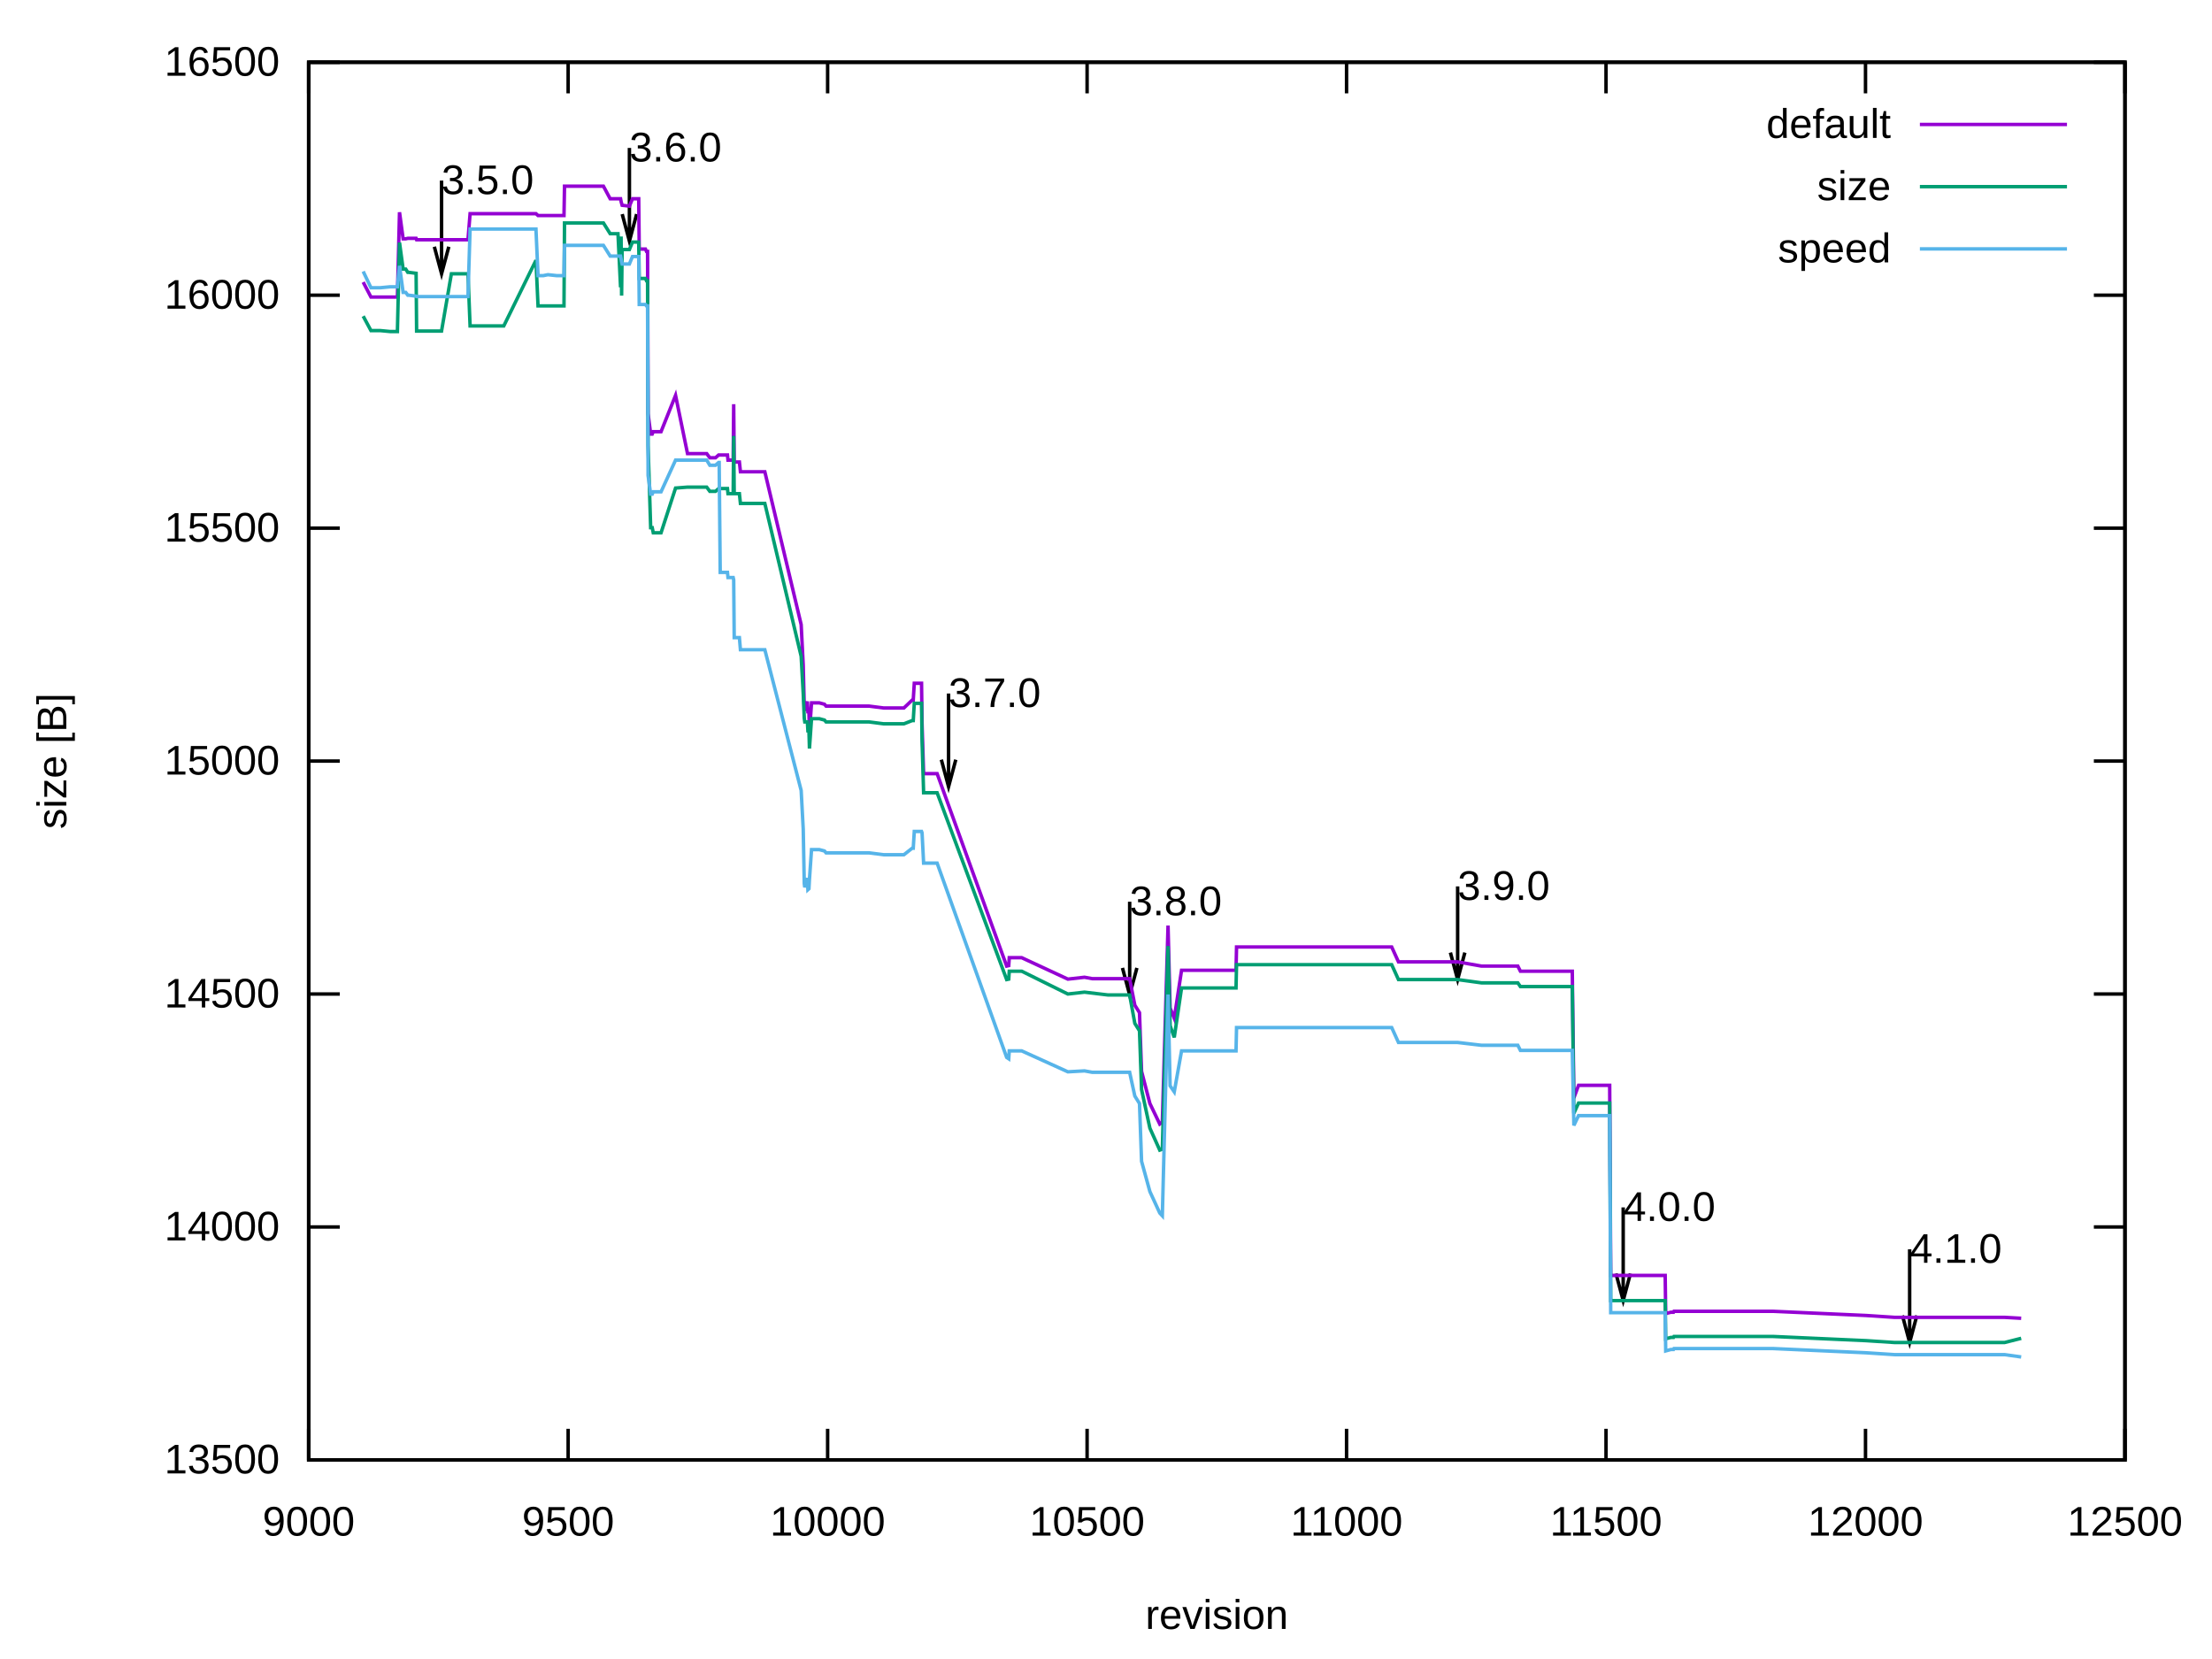
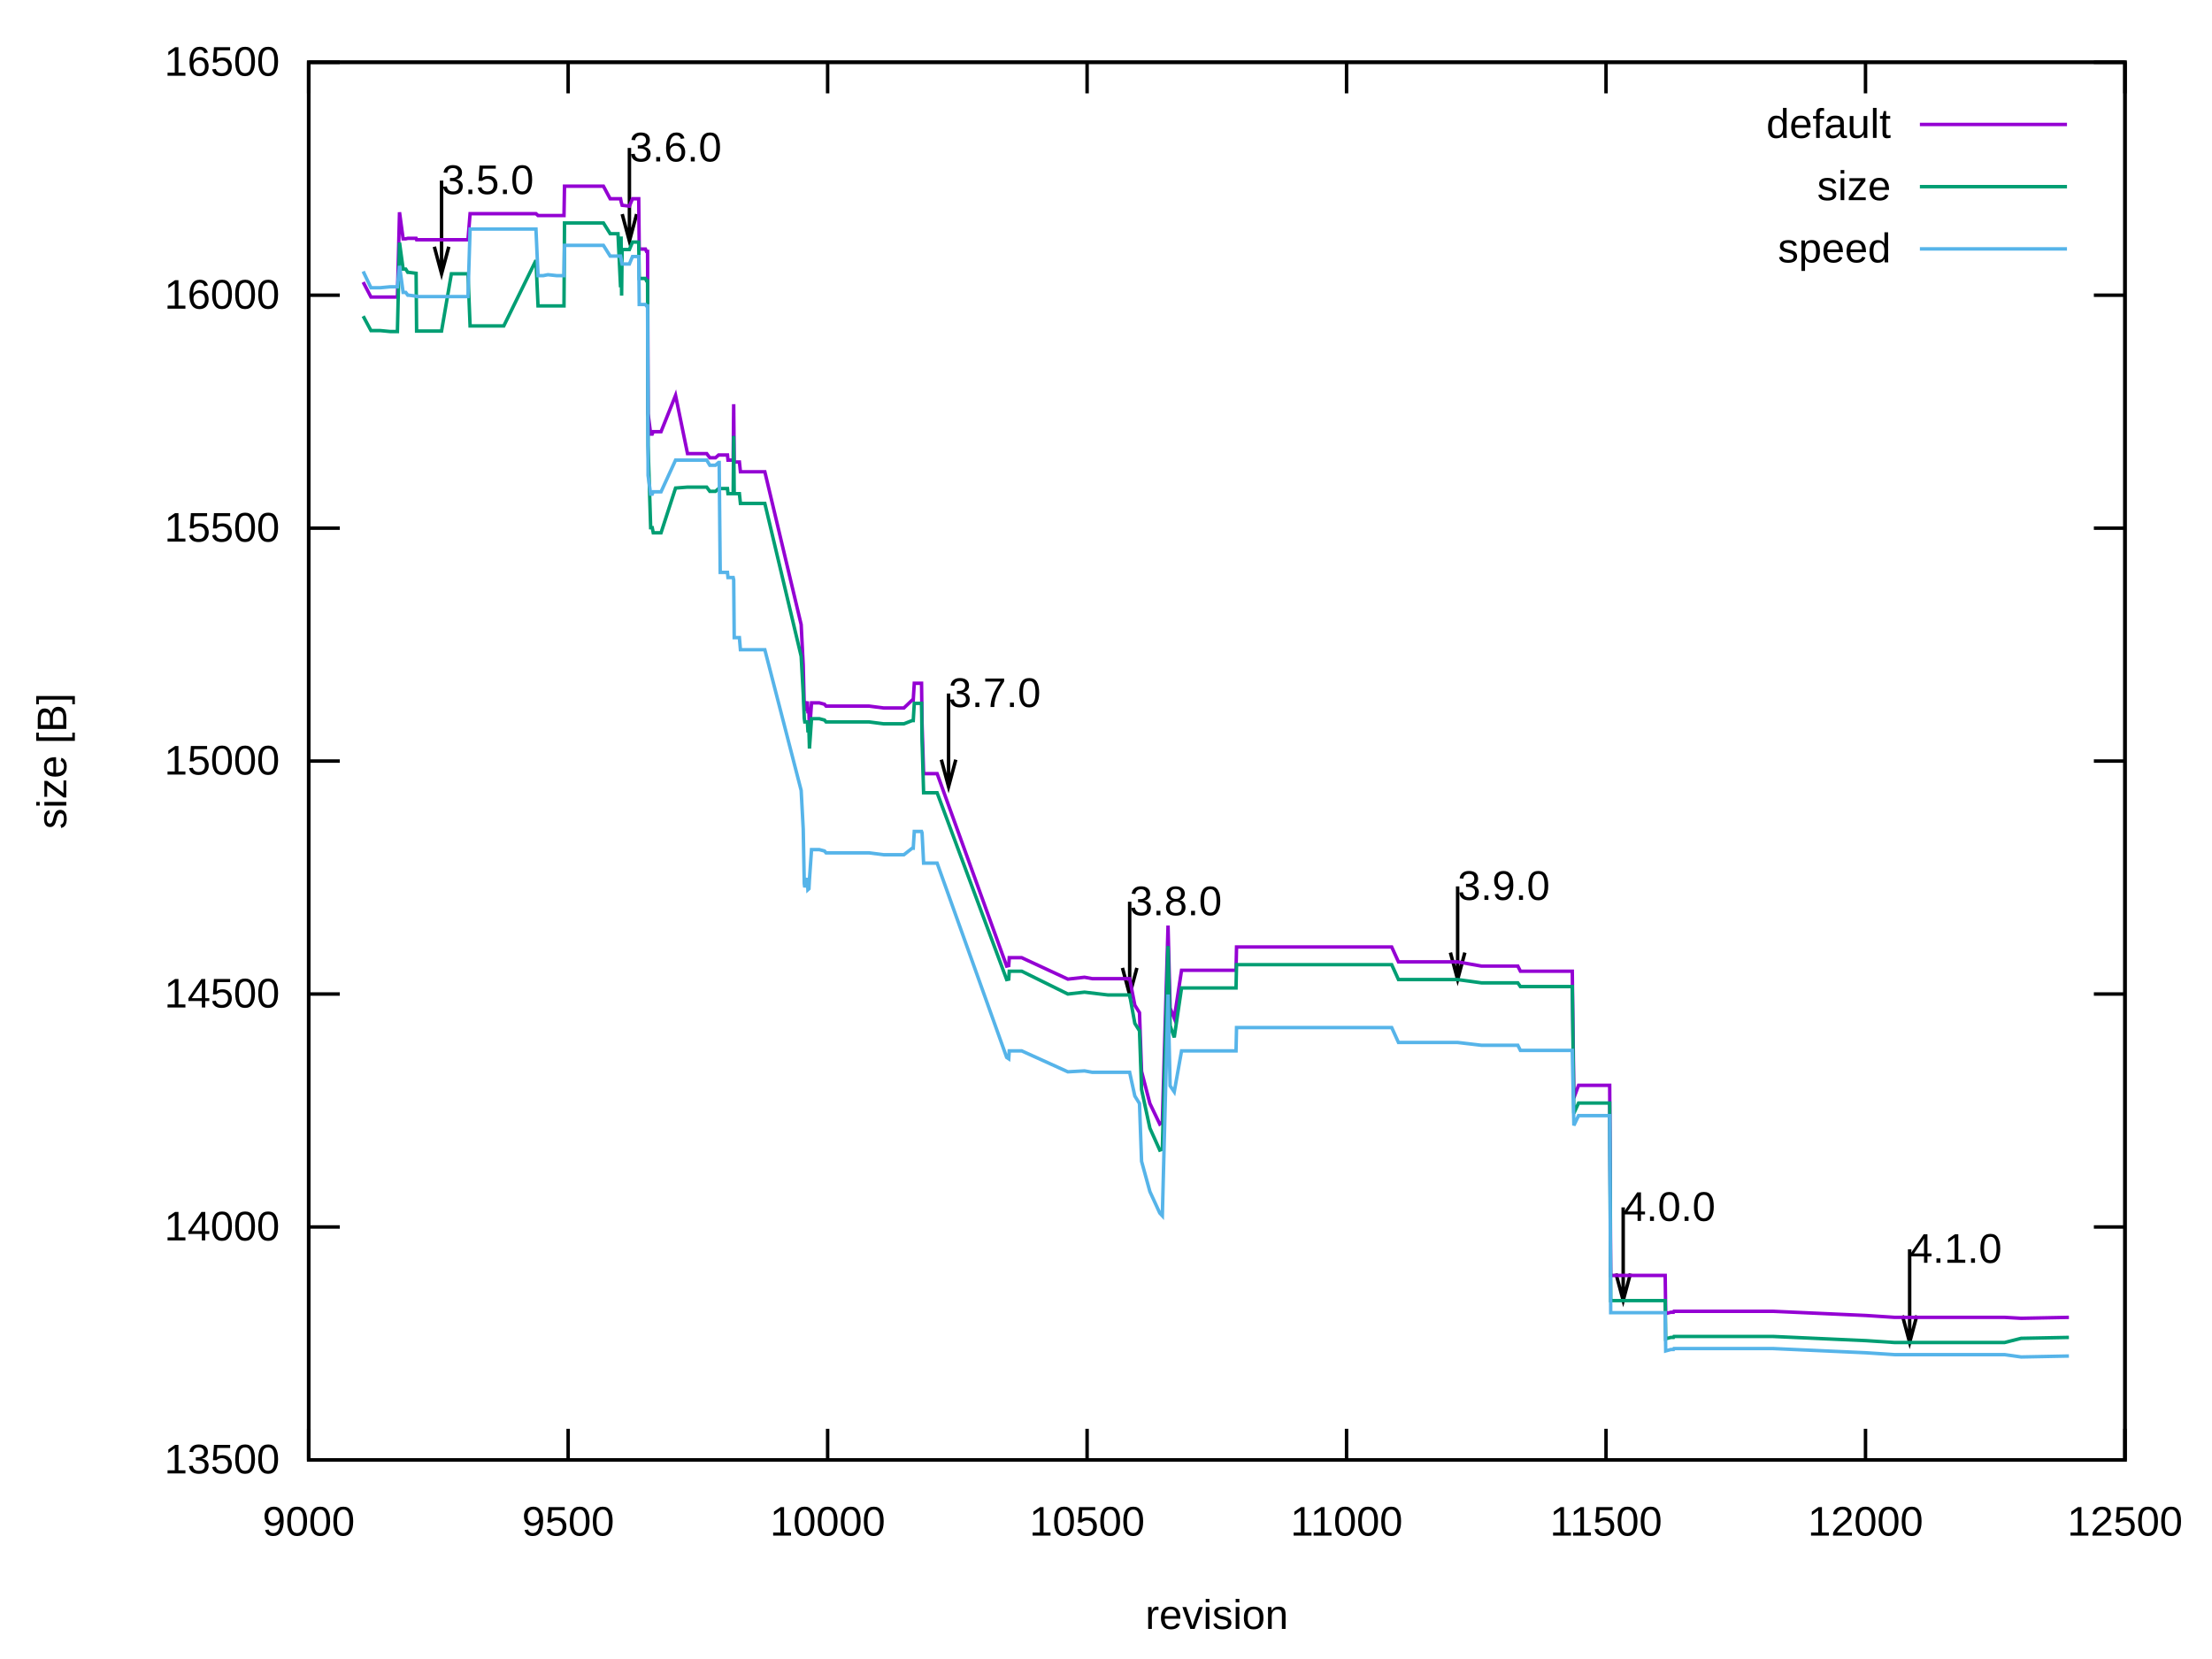
<svg xmlns="http://www.w3.org/2000/svg" xmlns:xlink="http://www.w3.org/1999/xlink" width="640" height="480" viewBox="0 0 640 480">
  <g id="gnuplot_canvas">
    <rect x="0" y="0" width="640" height="480" fill="none" />
    <defs>
      <circle id="gpDot" r="0.5" stroke-width="0.5" stroke="currentColor" />
      <path id="gpPt0" stroke-width="0.222" stroke="currentColor" d="M-1,0 h2 M0,-1 v2" />
      <path id="gpPt1" stroke-width="0.222" stroke="currentColor" d="M-1,-1 L1,1 M1,-1 L-1,1" />
      <path id="gpPt2" stroke-width="0.222" stroke="currentColor" d="M-1,0 L1,0 M0,-1 L0,1 M-1,-1 L1,1 M-1,1 L1,-1" />
      <rect id="gpPt3" stroke-width="0.222" stroke="currentColor" x="-1" y="-1" width="2" height="2" />
      <rect id="gpPt4" stroke-width="0.222" stroke="currentColor" fill="currentColor" x="-1" y="-1" width="2" height="2" />
      <circle id="gpPt5" stroke-width="0.222" stroke="currentColor" cx="0" cy="0" r="1" />
      <use xlink:href="#gpPt5" id="gpPt6" fill="currentColor" stroke="none" />
      <path id="gpPt7" stroke-width="0.222" stroke="currentColor" d="M0,-1.33 L-1.33,0.67 L1.33,0.67 z" />
      <use xlink:href="#gpPt7" id="gpPt8" fill="currentColor" stroke="none" />
      <use xlink:href="#gpPt7" id="gpPt9" stroke="currentColor" transform="rotate(180)" />
      <use xlink:href="#gpPt9" id="gpPt10" fill="currentColor" stroke="none" />
      <use xlink:href="#gpPt3" id="gpPt11" stroke="currentColor" transform="rotate(45)" />
      <use xlink:href="#gpPt11" id="gpPt12" fill="currentColor" stroke="none" />
      <path id="gpPt13" stroke-width="0.222" stroke="currentColor" d="M0,1.330 L1.265,0.411 L0.782,-1.067 L-0.782,-1.076 L-1.265,0.411 z" />
      <use xlink:href="#gpPt13" id="gpPt14" fill="currentColor" stroke="none" />
      <filter id="textbox" filterUnits="objectBoundingBox" x="0" y="0" height="1" width="1">
        <feFlood flood-color="white" flood-opacity="1" result="bgnd" />
        <feComposite in="SourceGraphic" in2="bgnd" operator="atop" />
      </filter>
      <filter id="greybox" filterUnits="objectBoundingBox" x="0" y="0" height="1" width="1">
        <feFlood flood-color="lightgrey" flood-opacity="1" result="grey" />
        <feComposite in="SourceGraphic" in2="grey" operator="atop" />
      </filter>
    </defs>
    <g fill="none" color="white" stroke="currentColor" stroke-width="1.00" stroke-linecap="butt" stroke-linejoin="miter">
</g>
    <g fill="none" color="black" stroke="currentColor" stroke-width="1.00" stroke-linecap="butt" stroke-linejoin="miter">
      <path stroke="black" d="M89.31,422.40 L98.31,422.40 M614.82,422.40 L605.82,422.40  " />
      <g transform="translate(80.92,426.30)" stroke="none" fill="black" font-family="Arial" font-size="12.00" text-anchor="end">
        <text>
          <tspan font-family="Arial"> 13500</tspan>
        </text>
      </g>
    </g>
    <g fill="none" color="black" stroke="currentColor" stroke-width="1.00" stroke-linecap="butt" stroke-linejoin="miter">
      <path stroke="black" d="M89.31,355.00 L98.31,355.00 M614.82,355.00 L605.82,355.00  " />
      <g transform="translate(80.92,358.90)" stroke="none" fill="black" font-family="Arial" font-size="12.00" text-anchor="end">
        <text>
          <tspan font-family="Arial"> 14000</tspan>
        </text>
      </g>
    </g>
    <g fill="none" color="black" stroke="currentColor" stroke-width="1.00" stroke-linecap="butt" stroke-linejoin="miter">
      <path stroke="black" d="M89.31,287.60 L98.31,287.60 M614.82,287.60 L605.82,287.60  " />
      <g transform="translate(80.92,291.50)" stroke="none" fill="black" font-family="Arial" font-size="12.00" text-anchor="end">
        <text>
          <tspan font-family="Arial"> 14500</tspan>
        </text>
      </g>
    </g>
    <g fill="none" color="black" stroke="currentColor" stroke-width="1.00" stroke-linecap="butt" stroke-linejoin="miter">
      <path stroke="black" d="M89.31,220.20 L98.31,220.20 M614.82,220.20 L605.82,220.20  " />
      <g transform="translate(80.92,224.10)" stroke="none" fill="black" font-family="Arial" font-size="12.00" text-anchor="end">
        <text>
          <tspan font-family="Arial"> 15000</tspan>
        </text>
      </g>
    </g>
    <g fill="none" color="black" stroke="currentColor" stroke-width="1.00" stroke-linecap="butt" stroke-linejoin="miter">
      <path stroke="black" d="M89.31,152.81 L98.31,152.81 M614.82,152.81 L605.82,152.81  " />
      <g transform="translate(80.92,156.71)" stroke="none" fill="black" font-family="Arial" font-size="12.00" text-anchor="end">
        <text>
          <tspan font-family="Arial"> 15500</tspan>
        </text>
      </g>
    </g>
    <g fill="none" color="black" stroke="currentColor" stroke-width="1.00" stroke-linecap="butt" stroke-linejoin="miter">
      <path stroke="black" d="M89.31,85.41 L98.31,85.41 M614.82,85.41 L605.82,85.41  " />
      <g transform="translate(80.92,89.31)" stroke="none" fill="black" font-family="Arial" font-size="12.00" text-anchor="end">
        <text>
          <tspan font-family="Arial"> 16000</tspan>
        </text>
      </g>
    </g>
    <g fill="none" color="black" stroke="currentColor" stroke-width="1.00" stroke-linecap="butt" stroke-linejoin="miter">
      <path stroke="black" d="M89.31,18.01 L98.31,18.01 M614.82,18.01 L605.82,18.01  " />
      <g transform="translate(80.92,21.91)" stroke="none" fill="black" font-family="Arial" font-size="12.00" text-anchor="end">
        <text>
          <tspan font-family="Arial"> 16500</tspan>
        </text>
      </g>
    </g>
    <g fill="none" color="black" stroke="currentColor" stroke-width="1.00" stroke-linecap="butt" stroke-linejoin="miter">
      <path stroke="black" d="M89.31,422.40 L89.31,413.40 M89.31,18.01 L89.31,27.01  " />
      <g transform="translate(89.31,444.30)" stroke="none" fill="black" font-family="Arial" font-size="12.00" text-anchor="middle">
        <text>
          <tspan font-family="Arial"> 9000</tspan>
        </text>
      </g>
    </g>
    <g fill="none" color="black" stroke="currentColor" stroke-width="1.00" stroke-linecap="butt" stroke-linejoin="miter">
      <path stroke="black" d="M164.38,422.40 L164.38,413.40 M164.38,18.01 L164.38,27.01  " />
      <g transform="translate(164.38,444.30)" stroke="none" fill="black" font-family="Arial" font-size="12.00" text-anchor="middle">
        <text>
          <tspan font-family="Arial"> 9500</tspan>
        </text>
      </g>
    </g>
    <g fill="none" color="black" stroke="currentColor" stroke-width="1.00" stroke-linecap="butt" stroke-linejoin="miter">
      <path stroke="black" d="M239.46,422.40 L239.46,413.40 M239.46,18.01 L239.46,27.01  " />
      <g transform="translate(239.46,444.30)" stroke="none" fill="black" font-family="Arial" font-size="12.00" text-anchor="middle">
        <text>
          <tspan font-family="Arial"> 10000</tspan>
        </text>
      </g>
    </g>
    <g fill="none" color="black" stroke="currentColor" stroke-width="1.00" stroke-linecap="butt" stroke-linejoin="miter">
      <path stroke="black" d="M314.53,422.40 L314.53,413.40 M314.53,18.01 L314.53,27.01  " />
      <g transform="translate(314.53,444.30)" stroke="none" fill="black" font-family="Arial" font-size="12.00" text-anchor="middle">
        <text>
          <tspan font-family="Arial"> 10500</tspan>
        </text>
      </g>
    </g>
    <g fill="none" color="black" stroke="currentColor" stroke-width="1.00" stroke-linecap="butt" stroke-linejoin="miter">
      <path stroke="black" d="M389.60,422.40 L389.60,413.40 M389.60,18.01 L389.60,27.01  " />
      <g transform="translate(389.60,444.30)" stroke="none" fill="black" font-family="Arial" font-size="12.00" text-anchor="middle">
        <text>
          <tspan font-family="Arial"> 11000</tspan>
        </text>
      </g>
    </g>
    <g fill="none" color="black" stroke="currentColor" stroke-width="1.00" stroke-linecap="butt" stroke-linejoin="miter">
      <path stroke="black" d="M464.67,422.40 L464.67,413.40 M464.67,18.01 L464.67,27.01  " />
      <g transform="translate(464.67,444.30)" stroke="none" fill="black" font-family="Arial" font-size="12.00" text-anchor="middle">
        <text>
          <tspan font-family="Arial"> 11500</tspan>
        </text>
      </g>
    </g>
    <g fill="none" color="black" stroke="currentColor" stroke-width="1.00" stroke-linecap="butt" stroke-linejoin="miter">
      <path stroke="black" d="M539.75,422.40 L539.75,413.40 M539.75,18.01 L539.75,27.01  " />
      <g transform="translate(539.75,444.30)" stroke="none" fill="black" font-family="Arial" font-size="12.00" text-anchor="middle">
        <text>
          <tspan font-family="Arial"> 12000</tspan>
        </text>
      </g>
    </g>
    <g fill="none" color="black" stroke="currentColor" stroke-width="1.00" stroke-linecap="butt" stroke-linejoin="miter">
      <path stroke="black" d="M614.82,422.40 L614.82,413.40 M614.82,18.01 L614.82,27.01  " />
      <g transform="translate(614.82,444.30)" stroke="none" fill="black" font-family="Arial" font-size="12.00" text-anchor="middle">
        <text>
          <tspan font-family="Arial"> 12500</tspan>
        </text>
      </g>
    </g>
    <g fill="none" color="black" stroke="currentColor" stroke-width="1.00" stroke-linecap="butt" stroke-linejoin="miter">
</g>
    <g fill="none" color="black" stroke="currentColor" stroke-width="1.00" stroke-linecap="butt" stroke-linejoin="miter">
      <path stroke="black" d="M89.31,18.01 L89.31,422.40 L614.82,422.40 L614.82,18.01 L89.31,18.01 Z  " />
      <g transform="translate(127.75,56.15)" stroke="none" fill="black" font-family="Arial" font-size="12.00" text-anchor="start">
        <text>
          <tspan font-family="Arial">3.5.0</tspan>
        </text>
      </g>
      <g transform="translate(182.10,46.71)" stroke="none" fill="black" font-family="Arial" font-size="12.00" text-anchor="start">
        <text>
          <tspan font-family="Arial">3.6.0</tspan>
        </text>
      </g>
      <g transform="translate(274.44,204.56)" stroke="none" fill="black" font-family="Arial" font-size="12.00" text-anchor="start">
        <text>
          <tspan font-family="Arial">3.7.0</tspan>
        </text>
      </g>
      <g transform="translate(326.84,264.81)" stroke="none" fill="black" font-family="Arial" font-size="12.00" text-anchor="start">
        <text>
          <tspan font-family="Arial">3.8.0</tspan>
        </text>
      </g>
      <g transform="translate(421.73,260.37)" stroke="none" fill="black" font-family="Arial" font-size="12.00" text-anchor="start">
        <text>
          <tspan font-family="Arial">3.9.0</tspan>
        </text>
      </g>
      <g transform="translate(469.63,353.24)" stroke="none" fill="black" font-family="Arial" font-size="12.00" text-anchor="start">
        <text>
          <tspan font-family="Arial">4.0.0</tspan>
        </text>
      </g>
      <g transform="translate(552.51,365.37)" stroke="none" fill="black" font-family="Arial" font-size="12.00" text-anchor="start">
        <text>
          <tspan font-family="Arial">4.1.0</tspan>
        </text>
      </g>
      <path stroke="black" d="M125.67,71.39 L127.76,79.20 L129.85,71.39 M127.76,52.24 L127.76,79.20 M180.02,61.95 L182.11,69.76 L184.20,61.95   M182.11,42.80 L182.11,69.76 M272.36,219.80 L274.45,227.61 L276.54,219.80 M274.45,200.65 L274.45,227.61 M324.76,280.05   L326.85,287.86 L328.94,280.05 M326.85,260.90 L326.85,287.86 M419.65,275.61 L421.74,283.41 L423.83,275.61 M421.74,256.46   L421.74,283.41 M467.55,368.48 L469.64,376.29 L471.73,368.48 M469.64,349.33 L469.64,376.29 M550.43,380.61 L552.52,388.42   L554.61,380.61 M552.52,361.46 L552.52,388.42  " />
    </g>
    <g fill="none" color="black" stroke="currentColor" stroke-width="1.00" stroke-linecap="butt" stroke-linejoin="miter">
      <g transform="translate(19.18,220.21) rotate(270)" stroke="none" fill="black" font-family="Arial" font-size="12.00" text-anchor="middle">
        <text>
          <tspan font-family="Arial">size [B]</tspan>
        </text>
      </g>
    </g>
    <g fill="none" color="black" stroke="currentColor" stroke-width="1.00" stroke-linecap="butt" stroke-linejoin="miter">
      <g transform="translate(352.06,471.30)" stroke="none" fill="black" font-family="Arial" font-size="12.00" text-anchor="middle">
        <text>
          <tspan font-family="Arial">revision</tspan>
        </text>
      </g>
    </g>
    <g fill="none" color="black" stroke="currentColor" stroke-width="1.00" stroke-linecap="butt" stroke-linejoin="miter">
</g>
    <g id="gnuplot_plot_1">
      <g fill="none" color="black" stroke="currentColor" stroke-width="1.00" stroke-linecap="butt" stroke-linejoin="miter">
        <g transform="translate(547.09,39.91)" stroke="none" fill="black" font-family="Arial" font-size="12.00" text-anchor="end">
          <text>
            <tspan font-family="Arial">default</tspan>
          </text>
        </g>
      </g>
      <g fill="none" color="black" stroke="currentColor" stroke-width="1.00" stroke-linecap="butt" stroke-linejoin="miter">
-         <path stroke="rgb(148,   0, 211)" d="M555.48,36.01 L598.04,36.01 M105.08,81.63 L107.33,85.95 L107.93,85.95 L108.38,85.95 L110.03,85.95 L112.88,85.95   L114.98,85.95 L115.59,61.41 L116.64,69.10 L117.39,69.10 L117.99,68.96 L118.29,68.96 L120.39,68.96 L120.54,69.37   L122.04,69.37 L124.29,69.37 L127.75,69.37 L130.60,69.37 L133.00,69.37 L135.40,69.37 L136.01,61.82 L137.21,61.82   L142.46,61.82 L145.76,61.82 L155.07,61.82 L155.67,62.36 L156.12,62.36 L157.18,62.36 L158.53,62.36 L161.08,62.36   L162.43,62.36 L163.18,62.36 L163.33,53.87 L164.08,53.87 L167.54,53.87 L170.39,53.87 L171.89,53.87 L174.59,53.87   L176.54,57.51 L177.75,57.51 L178.80,57.51 L179.55,57.51 L179.70,58.31 L179.85,58.85 L180.00,59.39 L182.10,59.66   L183.00,57.51 L184.20,57.51 L184.65,57.51 L184.80,57.51 L184.95,72.06 L185.10,72.06 L185.40,72.06 L186.15,72.06   L186.30,72.06 L186.75,72.06 L187.05,72.74 L187.36,72.74 L187.51,119.65 L188.26,125.58 L188.71,125.58 L189.01,124.90   L189.16,124.90 L189.31,124.90 L191.26,124.90 L195.46,114.39 L198.92,131.24 L200.42,131.24 L201.47,131.24 L202.07,131.24   L203.57,131.24 L204.02,131.24 L204.17,131.24 L204.32,131.24 L204.47,131.24 L205.37,132.45 L207.02,132.45 L207.93,131.64   L208.08,131.64 L208.38,131.64 L208.98,131.64 L209.88,131.64 L210.48,131.64 L210.63,133.13 L211.68,133.13 L212.13,133.13   L212.28,116.95 L212.43,133.67 L213.93,133.67 L214.23,136.50 L214.83,136.50 L221.29,136.50 L231.80,180.71 L232.40,192.44   L232.70,204.57 L232.85,205.65 L233.60,202.95 L233.75,205.92 L234.05,205.92 L234.20,211.98 L234.80,203.36 L235.85,203.36   L237.05,203.36 L238.55,203.76 L239.01,204.30 L239.46,204.30 L242.01,204.30 L246.66,204.30 L248.16,204.30 L249.82,204.30   L250.27,204.30 L251.02,204.30 L251.47,204.30 L255.67,204.84 L258.07,204.84 L261.53,204.84 L263.93,202.55 L264.23,202.55   L264.53,197.69 L265.58,197.69 L266.63,197.69 L266.78,209.42 L267.23,223.84 L268.28,223.84 L270.84,223.84 L271.14,223.84   L291.26,279.52 L291.86,279.38 L292.01,277.09 L294.41,277.09 L294.56,277.09 L295.61,277.09 L308.97,283.29 L313.78,282.75   L316.03,283.16 L320.53,283.16 L323.24,283.16 L326.84,283.16 L328.34,290.84 L329.69,293.00 L330.29,309.98 L332.70,319.28   L335.55,325.21 L336.30,324.67 L337.95,267.79 L338.55,291.65 L339.75,294.61 L341.86,280.73 L355.82,280.73 L356.87,280.73   L357.47,280.73 L357.62,280.73 L357.77,273.99 L358.07,273.99 L359.57,273.99 L374.59,273.99 L383.60,273.99 L385.70,273.99   L402.66,273.99 L404.62,278.30 L412.12,278.30 L421.73,278.30 L428.64,279.52 L439.15,279.52 L439.90,281.00 L445.31,281.00   L454.91,281.00 L455.37,317.66 L456.72,314.02 L465.73,314.02 L466.03,369.02 L469.63,369.02 L477.59,369.02 L481.79,369.02   L481.94,380.07 L483.44,379.67 L484.19,379.67 L484.34,379.40 L485.24,379.40 L485.39,379.40 L498.01,379.40 L513.02,379.40   L539.90,380.61 L548.16,381.15 L552.51,381.15 L554.46,381.15 L554.76,381.15 L555.06,381.15 L555.66,381.15 L556.11,381.15   L556.86,381.15 L557.91,381.15 L561.67,381.15 L563.62,381.15 L565.57,381.15 L571.43,381.15 L574.28,381.15 L576.38,381.15   L578.48,381.15 L579.99,381.15 L584.79,381.42  " />
+         <path stroke="rgb(148,   0, 211)" d="M555.48,36.01 L598.04,36.01 M105.08,81.63 L107.33,85.95 L107.93,85.95 L108.38,85.95 L110.03,85.95 L112.88,85.95   L114.98,85.95 L115.59,61.41 L116.64,69.10 L117.39,69.10 L117.99,68.96 L118.29,68.96 L120.39,68.96 L120.54,69.37   L122.04,69.37 L124.29,69.37 L127.75,69.37 L130.60,69.37 L133.00,69.37 L135.40,69.37 L136.01,61.82 L137.21,61.82   L142.46,61.82 L145.76,61.82 L155.07,61.82 L155.67,62.36 L156.12,62.36 L157.18,62.36 L158.53,62.36 L161.08,62.36   L162.43,62.36 L163.18,62.36 L163.33,53.87 L164.08,53.87 L167.54,53.87 L170.39,53.87 L171.89,53.87 L174.59,53.87   L176.54,57.51 L177.75,57.51 L178.80,57.51 L179.55,57.51 L179.70,58.31 L179.85,58.85 L180.00,59.39 L182.10,59.66   L183.00,57.51 L184.20,57.51 L184.65,57.51 L184.80,57.51 L184.95,72.06 L185.10,72.06 L185.40,72.06 L186.15,72.06   L186.30,72.06 L186.75,72.06 L187.05,72.74 L187.36,72.74 L187.51,119.65 L188.26,125.58 L188.71,125.58 L189.01,124.90   L189.16,124.90 L189.31,124.90 L191.26,124.90 L195.46,114.39 L198.92,131.24 L200.42,131.24 L201.47,131.24 L202.07,131.24   L203.57,131.24 L204.02,131.24 L204.17,131.24 L204.32,131.24 L204.47,131.24 L205.37,132.45 L207.02,132.45 L207.93,131.64   L208.08,131.64 L208.38,131.64 L208.98,131.64 L209.88,131.64 L210.48,131.64 L210.63,133.13 L211.68,133.13 L212.13,133.13   L212.28,116.95 L212.43,133.67 L213.93,133.67 L214.23,136.50 L214.83,136.50 L221.29,136.50 L231.80,180.71 L232.40,192.44   L232.70,204.57 L232.85,205.65 L233.60,202.95 L233.75,205.92 L234.05,205.92 L234.20,211.98 L234.80,203.36 L235.85,203.36   L237.05,203.36 L238.55,203.76 L239.01,204.30 L239.46,204.30 L242.01,204.30 L246.66,204.30 L248.16,204.30 L249.82,204.30   L250.27,204.30 L251.02,204.30 L251.47,204.30 L255.67,204.84 L258.07,204.84 L261.53,204.84 L263.93,202.55 L264.23,202.55   L264.53,197.69 L265.58,197.69 L266.63,197.69 L266.78,209.42 L267.23,223.84 L268.28,223.84 L270.84,223.84 L271.14,223.84   L291.26,279.52 L291.86,279.38 L292.01,277.09 L294.41,277.09 L294.56,277.09 L295.61,277.09 L308.97,283.29 L313.78,282.75   L316.03,283.16 L320.53,283.16 L323.24,283.16 L326.84,283.16 L328.34,290.84 L329.69,293.00 L330.29,309.98 L332.70,319.28   L335.55,325.21 L336.30,324.67 L337.95,267.79 L338.55,291.65 L339.75,294.61 L341.86,280.73 L355.82,280.73 L356.87,280.73   L357.47,280.73 L357.62,280.73 L357.77,273.99 L358.07,273.99 L359.57,273.99 L374.59,273.99 L383.60,273.99 L385.70,273.99   L402.66,273.99 L404.62,278.30 L412.12,278.30 L421.73,278.30 L428.64,279.52 L439.15,279.52 L439.90,281.00 L445.31,281.00   L454.91,281.00 L455.37,317.66 L456.72,314.02 L465.73,314.02 L466.03,369.02 L469.63,369.02 L477.59,369.02 L481.79,369.02   L481.94,380.07 L483.44,379.67 L484.19,379.67 L484.34,379.40 L485.24,379.40 L485.39,379.40 L498.01,379.40 L513.02,379.40   L539.90,380.61 L548.16,381.15 L552.51,381.15 L554.46,381.15 L554.76,381.15 L555.06,381.15 L555.66,381.15 L556.11,381.15   L556.86,381.15 L557.91,381.15 L561.67,381.15 L563.62,381.15 L565.57,381.15 L571.43,381.15 L574.28,381.15 L576.38,381.15   L578.48,381.15 L579.99,381.15 L584.79,381.42 L598.60,381.15  " />
      </g>
    </g>
    <g id="gnuplot_plot_2">
      <g fill="none" color="black" stroke="currentColor" stroke-width="1.00" stroke-linecap="butt" stroke-linejoin="miter">
        <g transform="translate(547.09,57.91)" stroke="none" fill="black" font-family="Arial" font-size="12.00" text-anchor="end">
          <text>
            <tspan font-family="Arial">size</tspan>
          </text>
        </g>
      </g>
      <g fill="none" color="black" stroke="currentColor" stroke-width="1.00" stroke-linecap="butt" stroke-linejoin="miter">
-         <path stroke="rgb(  0, 158, 115)" d="M555.48,54.01 L598.04,54.01 M105.08,91.47 L107.33,95.65 L107.93,95.65 L108.38,95.65 L110.03,95.65 L112.88,95.92   L114.98,95.92 L115.59,70.18 L116.64,77.86 L117.39,77.86 L117.99,78.80 L118.29,78.80 L120.39,79.07 L120.54,95.79   L122.04,95.79 L124.29,95.79 L127.75,95.79 L130.60,79.21 L133.00,79.21 L135.40,79.21 L136.01,94.30 L137.21,94.30   L142.46,94.30 L145.76,94.30 L155.07,75.30 L155.67,88.51 L156.12,88.51 L157.18,88.51 L158.53,88.51 L161.08,88.51   L162.43,88.51 L163.18,88.51 L163.33,64.51 L164.08,64.51 L167.54,64.51 L170.39,64.51 L171.89,64.51 L174.59,64.51   L176.54,67.62 L177.75,67.62 L178.80,67.62 L179.55,83.12 L179.70,68.42 L179.85,85.54 L180.00,72.20 L182.10,72.20   L183.00,70.04 L184.20,70.04 L184.65,70.04 L184.80,70.04 L184.95,80.56 L185.10,80.56 L185.40,80.56 L186.15,80.56   L186.30,80.56 L186.75,80.56 L187.05,81.23 L187.36,81.23 L187.51,128.81 L188.26,152.67 L188.71,152.67 L189.01,154.15   L189.16,154.15 L189.31,154.15 L191.26,154.15 L195.46,141.21 L198.92,140.94 L200.42,140.94 L201.47,140.94 L202.07,140.94   L203.57,140.94 L204.02,140.94 L204.17,140.94 L204.32,140.94 L204.47,140.94 L205.37,142.16 L207.02,142.16 L207.93,141.35   L208.08,141.35 L208.38,141.35 L208.98,141.35 L209.88,141.35 L210.48,141.35 L210.63,142.83 L211.68,142.83 L212.13,142.83   L212.28,126.12 L212.43,142.83 L213.93,142.83 L214.23,145.66 L214.83,145.66 L221.29,145.66 L231.80,189.88 L232.40,200.66   L232.70,207.80 L232.85,208.88 L233.60,208.88 L233.75,211.44 L234.05,211.44 L234.20,216.57 L234.80,207.94 L235.85,207.94   L237.05,207.94 L238.55,208.34 L239.01,208.88 L239.46,208.88 L242.01,208.88 L246.66,208.88 L248.16,208.88 L249.82,208.88   L250.27,208.88 L251.02,208.88 L251.47,208.88 L255.67,209.42 L258.07,209.42 L261.53,209.42 L263.93,208.48 L264.23,208.48   L264.53,203.49 L265.58,203.49 L266.63,203.49 L266.78,214.27 L267.23,229.37 L268.28,229.37 L270.84,229.37 L271.14,229.37   L291.26,283.42 L291.86,283.29 L292.01,281.00 L294.41,281.00 L294.56,281.00 L295.61,281.00 L308.97,287.60 L313.78,287.06   L316.03,287.33 L320.53,287.87 L323.24,287.87 L326.84,287.87 L328.34,296.10 L329.69,298.25 L330.29,315.24 L332.70,326.42   L335.55,332.76 L336.30,332.49 L337.95,273.72 L338.55,296.77 L339.75,300.14 L341.86,285.85 L355.82,285.85 L356.87,285.85   L357.47,285.85 L357.62,285.85 L357.77,279.11 L358.07,279.11 L359.57,279.11 L374.59,279.11 L383.60,279.11 L385.70,279.11   L402.66,279.11 L404.62,283.42 L412.12,283.42 L421.73,283.42 L428.64,284.37 L439.15,284.37 L439.90,285.45 L445.31,285.45   L454.91,285.45 L455.37,322.11 L456.72,319.15 L465.73,319.15 L466.03,376.30 L469.63,376.30 L477.59,376.30 L481.79,376.30   L481.94,387.35 L483.44,386.95 L484.19,386.95 L484.34,386.68 L485.24,386.68 L485.39,386.68 L498.01,386.68 L513.02,386.68   L539.90,387.89 L548.16,388.43 L552.51,388.43 L554.46,388.43 L554.76,388.43 L555.06,388.43 L555.66,388.43 L556.11,388.43   L556.86,388.43 L557.91,388.43 L561.67,388.43 L563.62,388.43 L565.57,388.43 L571.43,388.43 L574.28,388.43 L576.38,388.43   L578.48,388.43 L579.99,388.43 L584.79,387.22  " />
+         <path stroke="rgb(  0, 158, 115)" d="M555.48,54.01 L598.04,54.01 M105.08,91.47 L107.33,95.65 L107.93,95.65 L108.38,95.65 L110.03,95.65 L112.88,95.92   L114.98,95.92 L115.59,70.18 L116.64,77.86 L117.39,77.86 L117.99,78.80 L118.29,78.80 L120.39,79.07 L120.54,95.79   L122.04,95.79 L124.29,95.79 L127.75,95.79 L130.60,79.21 L133.00,79.21 L135.40,79.21 L136.01,94.30 L137.21,94.30   L142.46,94.30 L145.76,94.30 L155.07,75.30 L155.67,88.51 L156.12,88.51 L157.18,88.51 L158.53,88.51 L161.08,88.51   L162.43,88.51 L163.18,88.51 L163.33,64.51 L164.08,64.51 L167.54,64.51 L170.39,64.51 L171.89,64.51 L174.59,64.51   L176.54,67.62 L177.75,67.62 L178.80,67.62 L179.55,83.12 L179.70,68.42 L179.85,85.54 L180.00,72.20 L182.10,72.20   L183.00,70.04 L184.20,70.04 L184.65,70.04 L184.80,70.04 L184.95,80.56 L185.10,80.56 L185.40,80.56 L186.15,80.56   L186.30,80.56 L186.75,80.56 L187.05,81.23 L187.36,81.23 L187.51,128.81 L188.26,152.67 L188.71,152.67 L189.01,154.15   L189.16,154.15 L189.31,154.15 L191.26,154.15 L195.46,141.21 L198.92,140.94 L200.42,140.94 L201.47,140.94 L202.07,140.94   L203.57,140.94 L204.02,140.94 L204.17,140.94 L204.32,140.94 L204.47,140.94 L205.37,142.16 L207.02,142.16 L207.93,141.35   L208.08,141.35 L208.38,141.35 L208.98,141.35 L209.88,141.35 L210.48,141.35 L210.63,142.83 L211.68,142.83 L212.13,142.83   L212.28,126.12 L212.43,142.83 L213.93,142.83 L214.23,145.66 L214.83,145.66 L221.29,145.66 L231.80,189.88 L232.40,200.66   L232.70,207.80 L232.85,208.88 L233.60,208.88 L233.75,211.44 L234.05,211.44 L234.20,216.57 L234.80,207.94 L235.85,207.94   L237.05,207.94 L238.55,208.34 L239.01,208.88 L239.46,208.88 L242.01,208.88 L246.66,208.88 L248.16,208.88 L249.82,208.88   L250.27,208.88 L251.02,208.88 L251.47,208.88 L255.67,209.42 L258.07,209.42 L261.53,209.42 L263.93,208.48 L264.23,208.48   L264.53,203.49 L265.58,203.49 L266.63,203.49 L266.78,214.27 L267.23,229.37 L268.28,229.37 L270.84,229.37 L271.14,229.37   L291.26,283.42 L291.86,283.29 L292.01,281.00 L294.41,281.00 L294.56,281.00 L295.61,281.00 L308.97,287.60 L313.78,287.06   L316.03,287.33 L320.53,287.87 L323.24,287.87 L326.84,287.87 L328.34,296.10 L329.69,298.25 L330.29,315.24 L332.70,326.42   L335.55,332.76 L336.30,332.49 L337.95,273.72 L338.55,296.77 L339.75,300.14 L341.86,285.85 L355.82,285.85 L356.87,285.85   L357.47,285.85 L357.62,285.85 L357.77,279.11 L358.07,279.11 L359.57,279.11 L374.59,279.11 L383.60,279.11 L385.70,279.11   L402.66,279.11 L404.62,283.42 L412.12,283.42 L421.73,283.42 L428.64,284.37 L439.15,284.37 L439.90,285.45 L445.31,285.45   L454.91,285.45 L455.37,322.11 L456.72,319.15 L465.73,319.15 L466.03,376.30 L469.63,376.30 L477.59,376.30 L481.79,376.30   L481.94,387.35 L483.44,386.95 L484.19,386.95 L484.34,386.68 L485.24,386.68 L485.39,386.68 L498.01,386.68 L513.02,386.68   L539.90,387.89 L548.16,388.43 L552.51,388.43 L554.46,388.43 L554.76,388.43 L555.06,388.43 L555.66,388.43 L556.11,388.43   L556.86,388.43 L557.91,388.43 L561.67,388.43 L563.62,388.43 L565.57,388.43 L571.43,388.43 L574.28,388.43 L576.38,388.43   L578.48,388.43 L579.99,388.43 L584.79,387.22 L598.60,386.95  " />
      </g>
    </g>
    <g id="gnuplot_plot_3">
      <g fill="none" color="black" stroke="currentColor" stroke-width="1.00" stroke-linecap="butt" stroke-linejoin="miter">
        <g transform="translate(547.09,75.91)" stroke="none" fill="black" font-family="Arial" font-size="12.00" text-anchor="end">
          <text>
            <tspan font-family="Arial">speed</tspan>
          </text>
        </g>
      </g>
      <g fill="none" color="black" stroke="currentColor" stroke-width="1.00" stroke-linecap="butt" stroke-linejoin="miter">
-         <path stroke="rgb( 86, 180, 233)" d="M555.48,72.01 L598.04,72.01 M105.08,78.53 L107.33,83.25 L107.93,83.25 L108.38,83.25 L110.03,83.25 L112.88,82.98   L114.98,82.98 L115.59,76.92 L116.64,84.60 L117.39,84.60 L117.99,85.41 L118.29,85.41 L120.39,85.68 L120.54,85.81   L122.04,85.81 L124.29,85.81 L127.75,85.81 L130.60,85.81 L133.00,85.81 L135.40,85.81 L136.01,66.27 L137.21,66.27   L142.46,66.27 L145.76,66.27 L155.07,66.27 L155.67,79.75 L156.12,79.75 L157.18,79.75 L158.53,79.48 L161.08,79.75   L162.43,79.75 L163.18,79.75 L163.33,70.99 L164.08,70.99 L167.54,70.99 L170.39,70.99 L171.89,70.99 L174.59,70.99   L176.54,74.09 L177.75,74.09 L178.80,74.09 L179.55,74.09 L179.70,74.89 L179.85,75.70 L180.00,76.38 L182.10,76.38   L183.00,74.22 L184.20,74.22 L184.65,74.22 L184.80,74.22 L184.95,88.10 L185.10,88.10 L185.40,88.10 L186.15,88.10   L186.30,88.10 L186.75,88.10 L187.05,88.51 L187.36,88.51 L187.51,137.57 L188.26,142.97 L188.71,142.97 L189.01,142.29   L189.16,142.29 L189.31,142.29 L191.26,142.29 L195.46,133.13 L198.92,133.13 L200.42,133.13 L201.47,133.13 L202.07,133.13   L203.57,133.13 L204.02,133.13 L204.17,133.13 L204.32,133.13 L204.47,133.13 L205.37,134.61 L207.02,134.61 L207.93,133.80   L208.08,133.80 L208.38,165.61 L208.98,165.61 L209.88,165.61 L210.48,165.61 L210.63,167.10 L211.68,167.10 L212.13,167.10   L212.28,167.77 L212.43,184.48 L213.93,184.48 L214.23,187.99 L214.83,187.99 L221.29,187.99 L231.80,228.70 L232.40,239.89   L232.70,255.66 L232.85,256.73 L233.60,254.04 L233.75,257.41 L234.05,257.14 L234.20,254.44 L234.80,245.82 L235.85,245.82   L237.05,245.82 L238.55,246.22 L239.01,246.76 L239.46,246.76 L242.01,246.76 L246.66,246.76 L248.16,246.76 L249.82,246.76   L250.27,246.76 L251.02,246.76 L251.47,246.76 L255.67,247.30 L258.07,247.30 L261.53,247.30 L263.93,245.41 L264.23,245.41   L264.53,240.56 L265.58,240.56 L266.63,240.56 L266.78,240.96 L267.23,249.73 L268.28,249.73 L270.84,249.73 L271.14,249.73   L291.26,305.94 L291.86,306.34 L292.01,304.05 L294.41,304.05 L294.56,304.05 L295.61,304.05 L308.97,310.11 L313.78,309.84   L316.03,310.25 L320.53,310.25 L323.24,310.25 L326.84,310.25 L328.34,317.12 L329.69,319.28 L330.29,336.00 L332.70,344.76   L335.55,350.96 L336.30,351.77 L337.95,287.74 L338.55,314.16 L339.75,315.91 L341.86,304.05 L355.82,304.05 L356.87,304.05   L357.47,304.05 L357.62,304.05 L357.77,297.31 L358.07,297.31 L359.57,297.31 L374.59,297.31 L383.60,297.31 L385.70,297.31   L402.66,297.31 L404.62,301.62 L412.12,301.62 L421.73,301.62 L428.64,302.43 L439.15,302.43 L439.90,303.91 L445.31,303.91   L454.91,303.91 L455.37,325.62 L456.72,322.79 L465.73,322.79 L466.03,379.80 L469.63,379.80 L477.59,379.80 L481.79,379.80   L481.94,390.86 L483.44,390.45 L484.19,390.45 L484.34,390.18 L485.24,390.18 L485.39,390.18 L498.01,390.18 L513.02,390.18   L539.90,391.40 L548.16,391.94 L552.51,391.94 L554.46,391.94 L554.76,391.94 L555.06,391.94 L555.66,391.94 L556.11,391.94   L556.86,391.94 L557.91,391.94 L561.67,391.94 L563.62,391.94 L565.57,391.94 L571.43,391.94 L574.28,391.94 L576.38,391.94   L578.48,391.94 L579.99,391.94 L584.79,392.61  " />
+         <path stroke="rgb( 86, 180, 233)" d="M555.48,72.01 L598.04,72.01 M105.08,78.53 L107.33,83.25 L107.93,83.25 L108.38,83.25 L110.03,83.25 L112.88,82.98   L114.98,82.98 L115.59,76.92 L116.64,84.60 L117.39,84.60 L117.99,85.41 L118.29,85.41 L120.39,85.68 L120.54,85.81   L122.04,85.81 L124.29,85.81 L127.75,85.81 L130.60,85.81 L133.00,85.81 L135.40,85.81 L136.01,66.27 L137.21,66.27   L142.46,66.27 L145.76,66.27 L155.07,66.27 L155.67,79.75 L156.12,79.75 L157.18,79.75 L158.53,79.48 L161.08,79.75   L162.43,79.75 L163.18,79.75 L163.33,70.99 L164.08,70.99 L167.54,70.99 L170.39,70.99 L171.89,70.99 L174.59,70.99   L176.54,74.09 L177.75,74.09 L178.80,74.09 L179.55,74.09 L179.70,74.89 L179.85,75.70 L180.00,76.38 L182.10,76.38   L183.00,74.22 L184.20,74.22 L184.65,74.22 L184.80,74.22 L184.95,88.10 L185.10,88.10 L185.40,88.10 L186.15,88.10   L186.30,88.10 L186.75,88.10 L187.05,88.51 L187.36,88.51 L187.51,137.57 L188.26,142.97 L188.71,142.97 L189.01,142.29   L189.16,142.29 L189.31,142.29 L191.26,142.29 L195.46,133.13 L198.92,133.13 L200.42,133.13 L201.47,133.13 L202.07,133.13   L203.57,133.13 L204.02,133.13 L204.17,133.13 L204.32,133.13 L204.47,133.13 L205.37,134.61 L207.02,134.61 L207.93,133.80   L208.08,133.80 L208.38,165.61 L208.98,165.61 L209.88,165.61 L210.48,165.61 L210.63,167.10 L211.68,167.10 L212.13,167.10   L212.28,167.77 L212.43,184.48 L213.93,184.48 L214.23,187.99 L214.83,187.99 L221.29,187.99 L231.80,228.70 L232.40,239.89   L232.70,255.66 L232.85,256.73 L233.60,254.04 L233.75,257.41 L234.05,257.14 L234.20,254.44 L234.80,245.82 L235.85,245.82   L237.05,245.82 L238.55,246.22 L239.01,246.76 L239.46,246.76 L242.01,246.76 L246.66,246.76 L248.16,246.76 L249.82,246.76   L250.27,246.76 L251.02,246.76 L251.47,246.76 L255.67,247.30 L258.07,247.30 L261.53,247.30 L263.93,245.41 L264.23,245.41   L264.53,240.56 L265.58,240.56 L266.63,240.56 L266.78,240.96 L267.23,249.73 L268.28,249.73 L270.84,249.73 L271.14,249.73   L291.26,305.94 L291.86,306.34 L292.01,304.05 L294.41,304.05 L294.56,304.05 L295.61,304.05 L308.97,310.11 L313.78,309.84   L316.03,310.25 L320.53,310.25 L323.24,310.25 L326.84,310.25 L328.34,317.12 L329.69,319.28 L330.29,336.00 L332.70,344.76   L335.55,350.96 L336.30,351.77 L337.95,287.74 L338.55,314.16 L339.75,315.91 L341.86,304.05 L355.82,304.05 L356.87,304.05   L357.47,304.05 L357.62,304.05 L357.77,297.31 L358.07,297.31 L359.57,297.31 L374.59,297.31 L383.60,297.31 L385.70,297.31   L402.66,297.31 L404.62,301.62 L412.12,301.62 L421.73,301.62 L428.64,302.43 L439.15,302.43 L439.90,303.91 L445.31,303.91   L454.91,303.91 L455.37,325.62 L456.72,322.79 L465.73,322.79 L466.03,379.80 L469.63,379.80 L477.59,379.80 L481.79,379.80   L481.94,390.86 L483.44,390.45 L484.19,390.45 L484.34,390.18 L485.24,390.18 L485.39,390.18 L498.01,390.18 L513.02,390.18   L539.90,391.40 L548.16,391.94 L552.51,391.94 L554.46,391.94 L554.76,391.94 L555.06,391.94 L555.66,391.94 L556.11,391.94   L556.86,391.94 L557.91,391.94 L561.67,391.94 L563.62,391.94 L565.57,391.94 L571.43,391.94 L574.28,391.94 L576.38,391.94   L578.48,391.94 L579.99,391.94 L584.79,392.61 L598.60,392.34  " />
      </g>
    </g>
    <g fill="none" color="white" stroke="rgb( 86, 180, 233)" stroke-width="2.00" stroke-linecap="butt" stroke-linejoin="miter">
</g>
    <g fill="none" color="black" stroke="currentColor" stroke-width="2.00" stroke-linecap="butt" stroke-linejoin="miter">
</g>
    <g fill="none" color="black" stroke="black" stroke-width="1.00" stroke-linecap="butt" stroke-linejoin="miter">
</g>
    <g fill="none" color="black" stroke="currentColor" stroke-width="1.00" stroke-linecap="butt" stroke-linejoin="miter">
      <path stroke="black" d="M89.31,18.01 L89.31,422.40 L614.82,422.40 L614.82,18.01 L89.31,18.01 Z  " />
    </g>
    <g fill="none" color="black" stroke="currentColor" stroke-width="1.00" stroke-linecap="butt" stroke-linejoin="miter">
</g>
  </g>
</svg>
